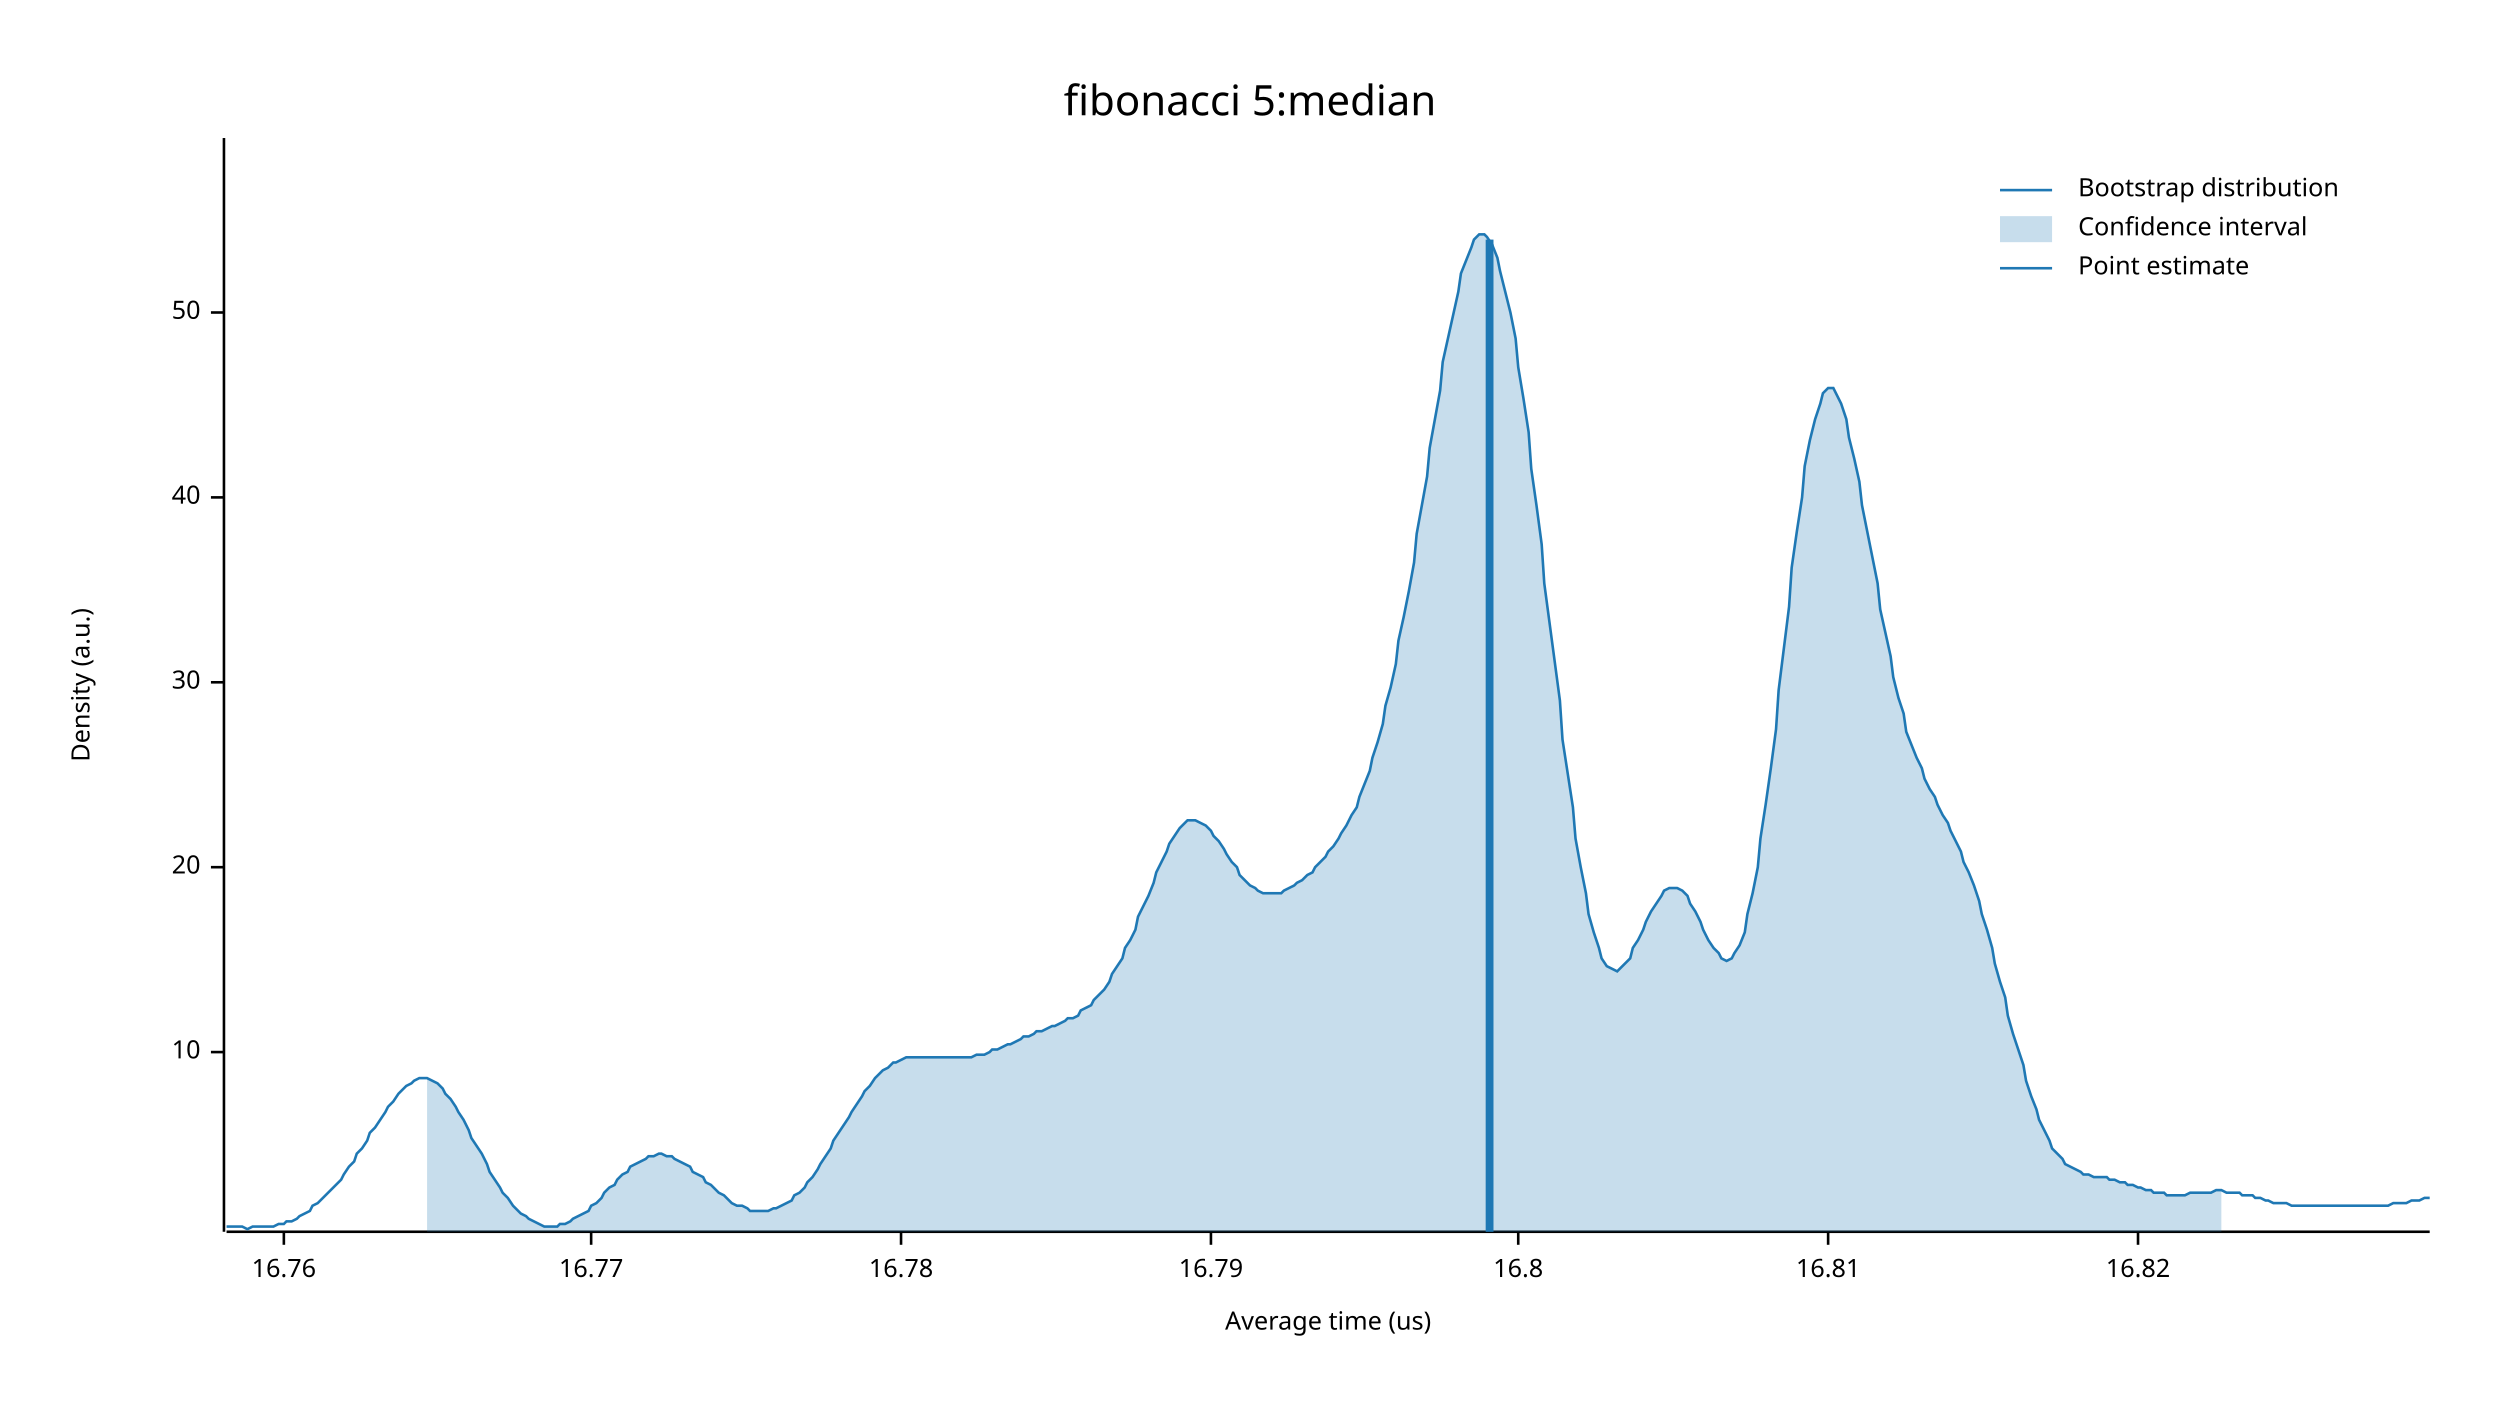
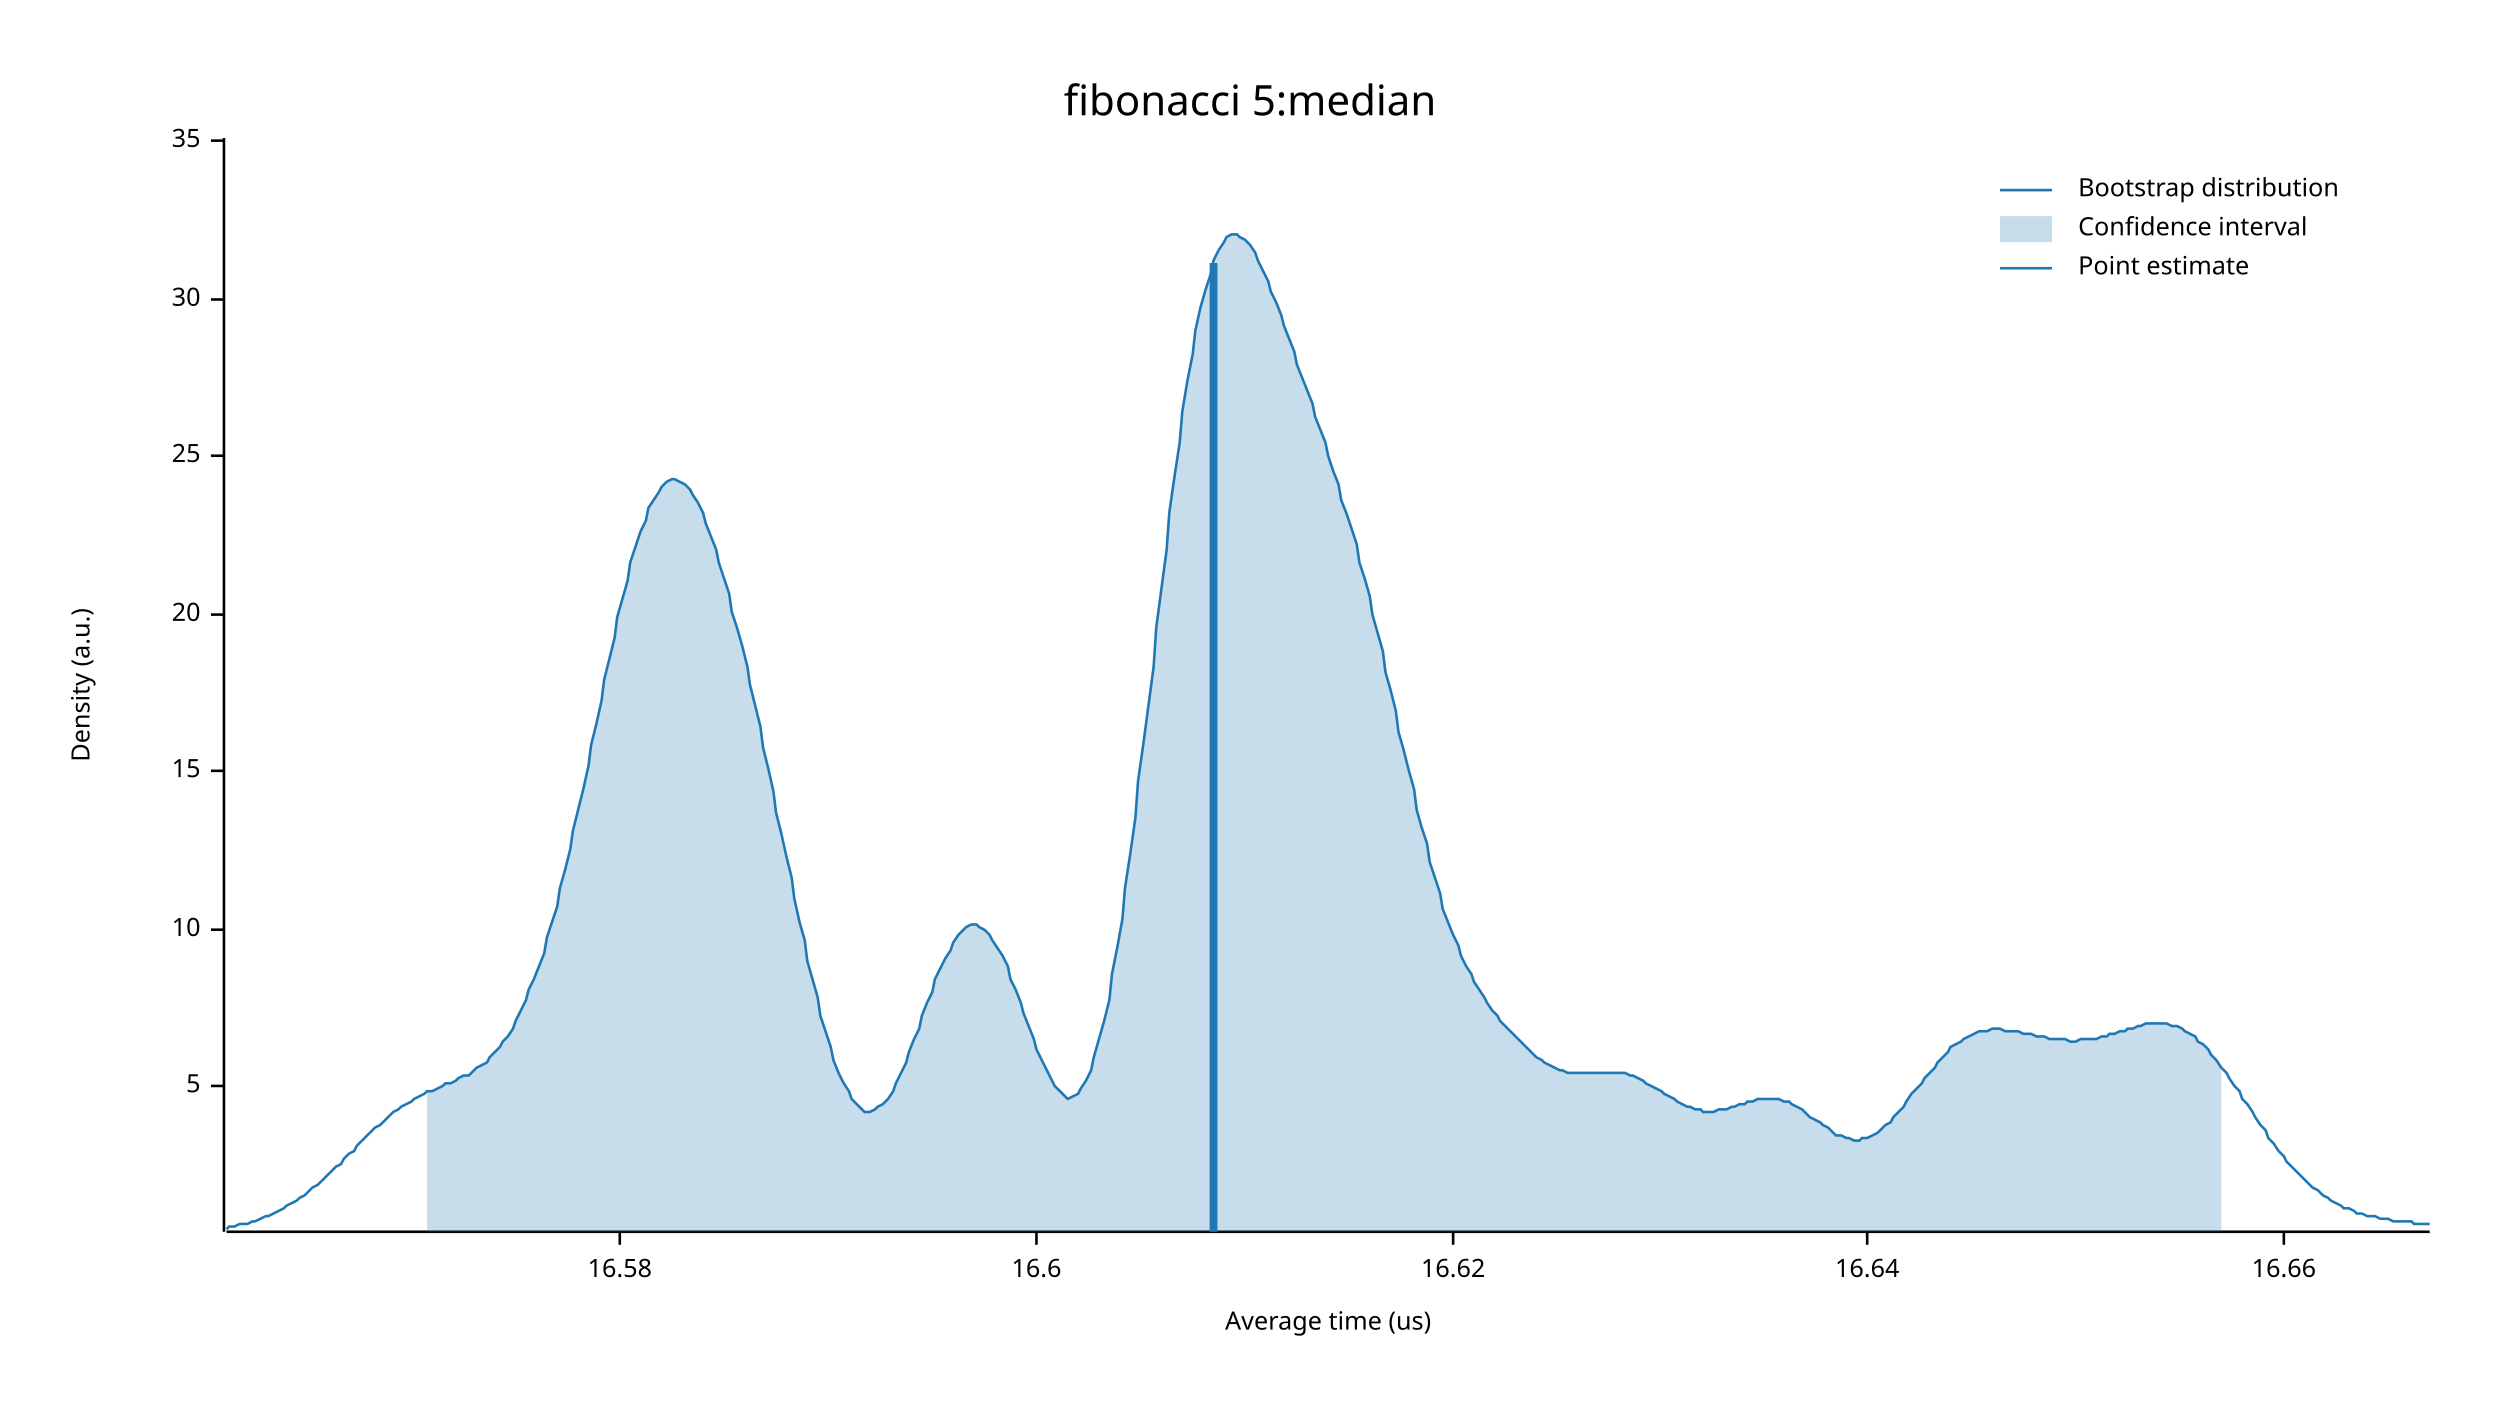
<svg xmlns="http://www.w3.org/2000/svg" width="960" height="540">
  <text x="480" y="32" dy="0.76em" text-anchor="middle" font-family="sans-serif" font-size="16.129" opacity="1" fill="#000000">
fibonacci 5:median
</text>
  <text x="27" y="263" dy="0.76em" text-anchor="middle" font-family="sans-serif" font-size="9.677" opacity="1" fill="#000000" transform="rotate(270, 27, 263)">
Density (a.u.)
</text>
  <text x="510" y="513" dy="-0.5ex" text-anchor="middle" font-family="sans-serif" font-size="9.677" opacity="1" fill="#000000">
Average time (us)
</text>
  <polyline fill="none" opacity="1" stroke="#000000" stroke-width="1" points="86,53 86,473 " />
-   <text x="77" y="404" dy="0.5ex" text-anchor="end" font-family="sans-serif" font-size="9.677" opacity="1" fill="#000000">
+   <text x="77" y="417" dy="0.5ex" text-anchor="end" font-family="sans-serif" font-size="9.677" opacity="1" fill="#000000">
+ 5
+ </text>
+   <polyline fill="none" opacity="1" stroke="#000000" stroke-width="1" points="81,417 86,417 " />
+   <text x="77" y="357" dy="0.5ex" text-anchor="end" font-family="sans-serif" font-size="9.677" opacity="1" fill="#000000">
10
</text>
-   <polyline fill="none" opacity="1" stroke="#000000" stroke-width="1" points="81,404 86,404 " />
-   <text x="77" y="333" dy="0.5ex" text-anchor="end" font-family="sans-serif" font-size="9.677" opacity="1" fill="#000000">
+   <polyline fill="none" opacity="1" stroke="#000000" stroke-width="1" points="81,357 86,357 " />
+   <text x="77" y="296" dy="0.5ex" text-anchor="end" font-family="sans-serif" font-size="9.677" opacity="1" fill="#000000">
+ 15
+ </text>
+   <polyline fill="none" opacity="1" stroke="#000000" stroke-width="1" points="81,296 86,296 " />
+   <text x="77" y="236" dy="0.5ex" text-anchor="end" font-family="sans-serif" font-size="9.677" opacity="1" fill="#000000">
20
</text>
-   <polyline fill="none" opacity="1" stroke="#000000" stroke-width="1" points="81,333 86,333 " />
-   <text x="77" y="262" dy="0.5ex" text-anchor="end" font-family="sans-serif" font-size="9.677" opacity="1" fill="#000000">
+   <polyline fill="none" opacity="1" stroke="#000000" stroke-width="1" points="81,236 86,236 " />
+   <text x="77" y="175" dy="0.5ex" text-anchor="end" font-family="sans-serif" font-size="9.677" opacity="1" fill="#000000">
+ 25
+ </text>
+   <polyline fill="none" opacity="1" stroke="#000000" stroke-width="1" points="81,175 86,175 " />
+   <text x="77" y="115" dy="0.5ex" text-anchor="end" font-family="sans-serif" font-size="9.677" opacity="1" fill="#000000">
30
</text>
-   <polyline fill="none" opacity="1" stroke="#000000" stroke-width="1" points="81,262 86,262 " />
-   <text x="77" y="191" dy="0.5ex" text-anchor="end" font-family="sans-serif" font-size="9.677" opacity="1" fill="#000000">
- 40
+   <polyline fill="none" opacity="1" stroke="#000000" stroke-width="1" points="81,115 86,115 " />
+   <text x="77" y="54" dy="0.5ex" text-anchor="end" font-family="sans-serif" font-size="9.677" opacity="1" fill="#000000">
+ 35
</text>
-   <polyline fill="none" opacity="1" stroke="#000000" stroke-width="1" points="81,191 86,191 " />
-   <text x="77" y="120" dy="0.5ex" text-anchor="end" font-family="sans-serif" font-size="9.677" opacity="1" fill="#000000">
- 50
+   <polyline fill="none" opacity="1" stroke="#000000" stroke-width="1" points="81,54 86,54 " />
+   <polyline fill="none" opacity="1" stroke="#000000" stroke-width="1" points="87,473 933,473 " />
+   <text x="238" y="483" dy="0.76em" text-anchor="middle" font-family="sans-serif" font-size="9.677" opacity="1" fill="#000000">
+ 16.58
</text>
-   <polyline fill="none" opacity="1" stroke="#000000" stroke-width="1" points="81,120 86,120 " />
-   <polyline fill="none" opacity="1" stroke="#000000" stroke-width="1" points="87,473 933,473 " />
-   <text x="109" y="483" dy="0.76em" text-anchor="middle" font-family="sans-serif" font-size="9.677" opacity="1" fill="#000000">
- 16.76
+   <polyline fill="none" opacity="1" stroke="#000000" stroke-width="1" points="238,473 238,478 " />
+   <text x="398" y="483" dy="0.76em" text-anchor="middle" font-family="sans-serif" font-size="9.677" opacity="1" fill="#000000">
+ 16.6
</text>
-   <polyline fill="none" opacity="1" stroke="#000000" stroke-width="1" points="109,473 109,478 " />
-   <text x="227" y="483" dy="0.76em" text-anchor="middle" font-family="sans-serif" font-size="9.677" opacity="1" fill="#000000">
- 16.77
+   <polyline fill="none" opacity="1" stroke="#000000" stroke-width="1" points="398,473 398,478 " />
+   <text x="558" y="483" dy="0.76em" text-anchor="middle" font-family="sans-serif" font-size="9.677" opacity="1" fill="#000000">
+ 16.62
</text>
-   <polyline fill="none" opacity="1" stroke="#000000" stroke-width="1" points="227,473 227,478 " />
-   <text x="346" y="483" dy="0.76em" text-anchor="middle" font-family="sans-serif" font-size="9.677" opacity="1" fill="#000000">
- 16.78
+   <polyline fill="none" opacity="1" stroke="#000000" stroke-width="1" points="558,473 558,478 " />
+   <text x="717" y="483" dy="0.76em" text-anchor="middle" font-family="sans-serif" font-size="9.677" opacity="1" fill="#000000">
+ 16.64
</text>
-   <polyline fill="none" opacity="1" stroke="#000000" stroke-width="1" points="346,473 346,478 " />
-   <text x="465" y="483" dy="0.76em" text-anchor="middle" font-family="sans-serif" font-size="9.677" opacity="1" fill="#000000">
- 16.79
+   <polyline fill="none" opacity="1" stroke="#000000" stroke-width="1" points="717,473 717,478 " />
+   <text x="877" y="483" dy="0.76em" text-anchor="middle" font-family="sans-serif" font-size="9.677" opacity="1" fill="#000000">
+ 16.66
</text>
-   <polyline fill="none" opacity="1" stroke="#000000" stroke-width="1" points="465,473 465,478 " />
-   <text x="583" y="483" dy="0.76em" text-anchor="middle" font-family="sans-serif" font-size="9.677" opacity="1" fill="#000000">
- 16.8
- </text>
-   <polyline fill="none" opacity="1" stroke="#000000" stroke-width="1" points="583,473 583,478 " />
-   <text x="702" y="483" dy="0.76em" text-anchor="middle" font-family="sans-serif" font-size="9.677" opacity="1" fill="#000000">
- 16.81
- </text>
-   <polyline fill="none" opacity="1" stroke="#000000" stroke-width="1" points="702,473 702,478 " />
-   <text x="821" y="483" dy="0.76em" text-anchor="middle" font-family="sans-serif" font-size="9.677" opacity="1" fill="#000000">
- 16.82
- </text>
-   <polyline fill="none" opacity="1" stroke="#000000" stroke-width="1" points="821,473 821,478 " />
-   <polyline fill="none" opacity="1" stroke="#1F78B4" stroke-width="1" points="87,471 88,471 90,471 92,471 93,471 95,472 97,471 98,471 100,471 102,471 103,471 105,471 107,470 109,470 110,469 112,469 114,468 115,467 117,466 119,465 120,463 122,462 124,460 125,459 127,457 129,455 131,453 132,451 134,448 136,446 137,443 139,441 141,438 142,435 144,433 146,430 148,427 149,425 151,423 153,420 154,419 156,417 158,416 159,415 161,414 163,414 164,414 166,415 168,416 170,418 171,420 173,422 175,425 176,427 178,430 180,434 181,437 183,440 185,443 187,447 188,450 190,453 192,456 193,458 195,460 197,463 198,464 200,466 202,467 203,468 205,469 207,470 209,471 210,471 212,471 214,471 215,470 217,470 219,469 220,468 222,467 224,466 226,465 227,463 229,462 231,460 232,458 234,456 236,455 237,453 239,451 241,450 242,448 244,447 246,446 248,445 249,444 251,444 253,443 254,443 256,444 258,444 259,445 261,446 263,447 265,448 266,450 268,451 270,452 271,454 273,455 275,457 276,458 278,459 280,461 281,462 283,463 285,463 287,464 288,465 290,465 292,465 293,465 295,465 297,464 298,464 300,463 302,462 304,461 305,459 307,458 309,456 310,454 312,452 314,449 315,447 317,444 319,441 320,438 322,435 324,432 326,429 327,427 329,424 331,421 332,419 334,417 336,414 337,413 339,411 341,410 343,408 344,408 346,407 348,406 349,406 351,406 353,406 354,406 356,406 358,406 359,406 361,406 363,406 365,406 366,406 368,406 370,406 371,406 373,406 375,405 376,405 378,405 380,404 381,403 383,403 385,402 387,401 388,401 390,400 392,399 393,398 395,398 397,397 398,396 400,396 402,395 404,394 405,394 407,393 409,392 410,391 412,391 414,390 415,388 417,387 419,386 420,384 422,382 424,380 426,377 427,374 429,371 431,368 432,364 434,361 436,357 437,352 439,348 441,344 443,339 444,335 446,331 448,327 449,324 451,321 453,318 454,317 456,315 458,315 459,315 461,316 463,317 465,319 466,321 468,323 470,326 471,328 473,331 475,333 476,336 478,338 480,340 482,341 483,342 485,343 487,343 488,343 490,343 492,343 493,342 495,341 497,340 498,339 500,338 502,336 504,335 505,333 507,331 509,329 510,327 512,325 514,322 515,320 517,317 519,313 521,310 522,306 524,301 526,296 527,291 529,285 531,278 532,271 534,264 536,255 537,246 539,237 541,227 543,216 544,205 546,194 548,183 549,172 551,161 553,150 554,139 556,130 558,121 560,112 561,105 563,100 565,95 566,92 568,90 570,90 571,91 573,94 575,99 576,104 578,112 580,120 582,130 583,141 585,153 587,166 588,180 590,194 592,209 593,224 595,239 597,254 599,269 600,284 602,297 604,310 605,322 607,333 609,343 610,351 612,358 614,364 615,368 617,371 619,372 621,373 622,372 624,370 626,368 627,364 629,361 631,357 632,354 634,350 636,347 638,344 639,342 641,341 643,341 644,341 646,342 648,344 649,347 651,350 653,354 654,357 656,361 658,364 660,366 661,368 663,369 665,368 666,366 668,363 670,358 671,351 673,343 675,333 676,322 678,309 680,295 682,280 683,265 685,249 687,233 688,218 690,204 692,191 693,179 695,169 697,161 699,155 700,151 702,149 704,149 705,151 707,155 709,161 710,168 712,176 714,185 715,194 717,204 719,214 721,224 722,234 724,243 726,252 727,260 729,268 731,274 732,281 734,286 736,291 738,295 739,299 741,303 743,306 744,309 746,313 748,316 749,319 751,323 753,327 754,331 756,335 758,340 760,346 761,351 763,357 765,364 766,370 768,377 770,383 771,390 773,397 775,403 777,409 778,415 780,421 782,426 783,430 785,434 787,438 788,441 790,443 792,445 793,447 795,448 797,449 799,450 800,451 802,451 804,452 805,452 807,452 809,452 810,453 812,453 814,454 816,454 817,455 819,455 821,456 822,456 824,457 826,457 827,458 829,458 831,458 832,459 834,459 836,459 838,459 839,459 841,458 843,458 844,458 846,458 848,458 849,458 851,457 853,457 855,458 856,458 858,458 860,458 861,459 863,459 865,459 866,460 868,460 870,461 871,461 873,462 875,462 877,462 878,462 880,463 882,463 883,463 885,463 887,463 888,463 890,463 892,463 894,463 895,463 897,463 899,463 900,463 902,463 904,463 905,463 907,463 909,463 910,463 912,463 914,463 916,463 917,463 919,462 921,462 922,462 924,462 926,461 927,461 929,461 931,460 933,460 " />
-   <polygon opacity="0.25" fill="#1F78B4" points="164,414 166,415 168,416 170,418 171,420 173,422 175,425 176,427 178,430 180,434 181,437 183,440 185,443 187,447 188,450 190,453 192,456 193,458 195,460 197,463 198,464 200,466 202,467 203,468 205,469 207,470 209,471 210,471 212,471 214,471 215,470 217,470 219,469 220,468 222,467 224,466 226,465 227,463 229,462 231,460 232,458 234,456 236,455 237,453 239,451 241,450 242,448 244,447 246,446 248,445 249,444 251,444 253,443 254,443 256,444 258,444 259,445 261,446 263,447 265,448 266,450 268,451 270,452 271,454 273,455 275,457 276,458 278,459 280,461 281,462 283,463 285,463 287,464 288,465 290,465 292,465 293,465 295,465 297,464 298,464 300,463 302,462 304,461 305,459 307,458 309,456 310,454 312,452 314,449 315,447 317,444 319,441 320,438 322,435 324,432 326,429 327,427 329,424 331,421 332,419 334,417 336,414 337,413 339,411 341,410 343,408 344,408 346,407 348,406 349,406 351,406 353,406 354,406 356,406 358,406 359,406 361,406 363,406 365,406 366,406 368,406 370,406 371,406 373,406 375,405 376,405 378,405 380,404 381,403 383,403 385,402 387,401 388,401 390,400 392,399 393,398 395,398 397,397 398,396 400,396 402,395 404,394 405,394 407,393 409,392 410,391 412,391 414,390 415,388 417,387 419,386 420,384 422,382 424,380 426,377 427,374 429,371 431,368 432,364 434,361 436,357 437,352 439,348 441,344 443,339 444,335 446,331 448,327 449,324 451,321 453,318 454,317 456,315 458,315 459,315 461,316 463,317 465,319 466,321 468,323 470,326 471,328 473,331 475,333 476,336 478,338 480,340 482,341 483,342 485,343 487,343 488,343 490,343 492,343 493,342 495,341 497,340 498,339 500,338 502,336 504,335 505,333 507,331 509,329 510,327 512,325 514,322 515,320 517,317 519,313 521,310 522,306 524,301 526,296 527,291 529,285 531,278 532,271 534,264 536,255 537,246 539,237 541,227 543,216 544,205 546,194 548,183 549,172 551,161 553,150 554,139 556,130 558,121 560,112 561,105 563,100 565,95 566,92 568,90 570,90 571,91 573,94 575,99 576,104 578,112 580,120 582,130 583,141 585,153 587,166 588,180 590,194 592,209 593,224 595,239 597,254 599,269 600,284 602,297 604,310 605,322 607,333 609,343 610,351 612,358 614,364 615,368 617,371 619,372 621,373 622,372 624,370 626,368 627,364 629,361 631,357 632,354 634,350 636,347 638,344 639,342 641,341 643,341 644,341 646,342 648,344 649,347 651,350 653,354 654,357 656,361 658,364 660,366 661,368 663,369 665,368 666,366 668,363 670,358 671,351 673,343 675,333 676,322 678,309 680,295 682,280 683,265 685,249 687,233 688,218 690,204 692,191 693,179 695,169 697,161 699,155 700,151 702,149 704,149 705,151 707,155 709,161 710,168 712,176 714,185 715,194 717,204 719,214 721,224 722,234 724,243 726,252 727,260 729,268 731,274 732,281 734,286 736,291 738,295 739,299 741,303 743,306 744,309 746,313 748,316 749,319 751,323 753,327 754,331 756,335 758,340 760,346 761,351 763,357 765,364 766,370 768,377 770,383 771,390 773,397 775,403 777,409 778,415 780,421 782,426 783,430 785,434 787,438 788,441 790,443 792,445 793,447 795,448 797,449 799,450 800,451 802,451 804,452 805,452 807,452 809,452 810,453 812,453 814,454 816,454 817,455 819,455 821,456 822,456 824,457 826,457 827,458 829,458 831,458 832,459 834,459 836,459 838,459 839,459 841,458 843,458 844,458 846,458 848,458 849,458 851,457 853,457 853,473 164,473 " />
-   <polyline fill="none" opacity="1" stroke="#1F78B4" stroke-width="3" points="572,473 572,92 " />
+   <polyline fill="none" opacity="1" stroke="#000000" stroke-width="1" points="877,473 877,478 " />
+   <polyline fill="none" opacity="1" stroke="#1F78B4" stroke-width="1" points="87,472 88,471 90,471 92,470 93,470 95,470 97,469 98,469 100,468 102,467 103,467 105,466 107,465 109,464 110,463 112,462 114,461 115,460 117,459 119,457 120,456 122,455 124,453 125,452 127,450 129,448 131,447 132,445 134,443 136,442 137,440 139,438 141,436 142,435 144,433 146,432 148,430 149,429 151,427 153,426 154,425 156,424 158,423 159,422 161,421 163,420 164,419 166,419 168,418 170,417 171,416 173,416 175,415 176,414 178,413 180,413 181,412 183,410 185,409 187,408 188,406 190,404 192,402 193,400 195,398 197,395 198,392 200,388 202,384 203,380 205,376 207,371 209,366 210,360 212,354 214,348 215,341 217,334 219,326 220,319 222,311 224,303 226,294 227,286 229,278 231,269 232,261 234,253 236,245 237,237 239,230 241,223 242,216 244,210 246,204 248,200 249,195 251,192 253,189 254,187 256,185 258,184 259,184 261,185 263,186 265,188 266,190 268,193 270,197 271,201 273,206 275,211 276,216 278,222 280,228 281,235 283,241 285,248 287,256 288,263 290,271 292,279 293,287 295,295 297,304 298,312 300,320 302,329 304,337 305,345 307,354 309,361 310,369 312,376 314,383 315,390 317,396 319,402 320,407 322,412 324,416 326,419 327,422 329,424 331,426 332,427 334,427 336,426 337,425 339,424 341,422 343,419 344,416 346,412 348,408 349,404 351,399 353,395 354,390 356,385 358,381 359,376 361,372 363,368 365,365 366,362 368,359 370,357 371,356 373,355 375,355 376,356 378,357 380,359 381,361 383,364 385,367 387,371 388,376 390,380 392,385 393,389 395,394 397,399 398,403 400,407 402,411 404,415 405,417 407,419 409,421 410,422 412,421 414,420 415,418 417,415 419,411 420,406 422,399 424,392 426,384 427,374 429,364 431,353 432,341 434,328 436,314 437,300 439,286 441,271 443,256 444,241 446,226 448,211 449,197 451,183 453,170 454,158 456,146 458,136 459,127 461,118 463,111 465,105 466,100 468,96 470,93 471,91 473,90 475,90 476,91 478,92 480,94 482,97 483,100 485,104 487,108 488,112 490,116 492,121 493,125 495,130 497,135 498,140 500,145 502,150 504,155 505,160 507,165 509,170 510,175 512,181 514,186 515,192 517,197 519,203 521,209 522,216 524,222 526,229 527,236 529,243 531,250 532,258 534,265 536,273 537,281 539,288 541,296 543,303 544,311 546,318 548,324 549,331 551,337 553,343 554,349 556,354 558,359 560,363 561,367 563,371 565,374 566,377 568,380 570,383 571,385 573,388 575,390 576,392 578,394 580,396 582,398 583,399 585,401 587,403 588,404 590,406 592,407 593,408 595,409 597,410 599,411 600,411 602,412 604,412 605,412 607,412 609,412 610,412 612,412 614,412 615,412 617,412 619,412 621,412 622,412 624,412 626,413 627,413 629,414 631,415 632,416 634,417 636,418 638,419 639,420 641,421 643,422 644,423 646,424 648,425 649,425 651,426 653,426 654,427 656,427 658,427 660,426 661,426 663,426 665,425 666,425 668,424 670,424 671,423 673,423 675,422 676,422 678,422 680,422 682,422 683,422 685,423 687,423 688,424 690,425 692,426 693,427 695,429 697,430 699,431 700,432 702,433 704,435 705,436 707,436 709,437 710,437 712,438 714,438 715,437 717,437 719,436 721,435 722,434 724,432 726,431 727,429 729,427 731,425 732,423 734,420 736,418 738,416 739,414 741,412 743,410 744,408 746,406 748,404 749,402 751,401 753,400 754,399 756,398 758,397 760,396 761,396 763,396 765,395 766,395 768,395 770,396 771,396 773,396 775,396 777,397 778,397 780,397 782,398 783,398 785,398 787,399 788,399 790,399 792,399 793,399 795,400 797,400 799,399 800,399 802,399 804,399 805,399 807,398 809,398 810,397 812,397 814,396 816,396 817,395 819,395 821,394 822,394 824,393 826,393 827,393 829,393 831,393 832,393 834,394 836,394 838,395 839,396 841,397 843,398 844,400 846,401 848,403 849,405 851,407 853,410 855,412 856,414 858,417 860,419 861,422 863,424 865,427 866,429 868,432 870,434 871,437 873,439 875,442 877,444 878,446 880,448 882,450 883,451 885,453 887,455 888,456 890,457 892,459 894,460 895,461 897,462 899,463 900,464 902,464 904,465 905,466 907,466 909,467 910,467 912,467 914,468 916,468 917,468 919,469 921,469 922,469 924,469 926,469 927,470 929,470 931,470 933,470 " />
+   <polygon opacity="0.25" fill="#1F78B4" points="164,419 166,419 168,418 170,417 171,416 173,416 175,415 176,414 178,413 180,413 181,412 183,410 185,409 187,408 188,406 190,404 192,402 193,400 195,398 197,395 198,392 200,388 202,384 203,380 205,376 207,371 209,366 210,360 212,354 214,348 215,341 217,334 219,326 220,319 222,311 224,303 226,294 227,286 229,278 231,269 232,261 234,253 236,245 237,237 239,230 241,223 242,216 244,210 246,204 248,200 249,195 251,192 253,189 254,187 256,185 258,184 259,184 261,185 263,186 265,188 266,190 268,193 270,197 271,201 273,206 275,211 276,216 278,222 280,228 281,235 283,241 285,248 287,256 288,263 290,271 292,279 293,287 295,295 297,304 298,312 300,320 302,329 304,337 305,345 307,354 309,361 310,369 312,376 314,383 315,390 317,396 319,402 320,407 322,412 324,416 326,419 327,422 329,424 331,426 332,427 334,427 336,426 337,425 339,424 341,422 343,419 344,416 346,412 348,408 349,404 351,399 353,395 354,390 356,385 358,381 359,376 361,372 363,368 365,365 366,362 368,359 370,357 371,356 373,355 375,355 376,356 378,357 380,359 381,361 383,364 385,367 387,371 388,376 390,380 392,385 393,389 395,394 397,399 398,403 400,407 402,411 404,415 405,417 407,419 409,421 410,422 412,421 414,420 415,418 417,415 419,411 420,406 422,399 424,392 426,384 427,374 429,364 431,353 432,341 434,328 436,314 437,300 439,286 441,271 443,256 444,241 446,226 448,211 449,197 451,183 453,170 454,158 456,146 458,136 459,127 461,118 463,111 465,105 466,100 468,96 470,93 471,91 473,90 475,90 476,91 478,92 480,94 482,97 483,100 485,104 487,108 488,112 490,116 492,121 493,125 495,130 497,135 498,140 500,145 502,150 504,155 505,160 507,165 509,170 510,175 512,181 514,186 515,192 517,197 519,203 521,209 522,216 524,222 526,229 527,236 529,243 531,250 532,258 534,265 536,273 537,281 539,288 541,296 543,303 544,311 546,318 548,324 549,331 551,337 553,343 554,349 556,354 558,359 560,363 561,367 563,371 565,374 566,377 568,380 570,383 571,385 573,388 575,390 576,392 578,394 580,396 582,398 583,399 585,401 587,403 588,404 590,406 592,407 593,408 595,409 597,410 599,411 600,411 602,412 604,412 605,412 607,412 609,412 610,412 612,412 614,412 615,412 617,412 619,412 621,412 622,412 624,412 626,413 627,413 629,414 631,415 632,416 634,417 636,418 638,419 639,420 641,421 643,422 644,423 646,424 648,425 649,425 651,426 653,426 654,427 656,427 658,427 660,426 661,426 663,426 665,425 666,425 668,424 670,424 671,423 673,423 675,422 676,422 678,422 680,422 682,422 683,422 685,423 687,423 688,424 690,425 692,426 693,427 695,429 697,430 699,431 700,432 702,433 704,435 705,436 707,436 709,437 710,437 712,438 714,438 715,437 717,437 719,436 721,435 722,434 724,432 726,431 727,429 729,427 731,425 732,423 734,420 736,418 738,416 739,414 741,412 743,410 744,408 746,406 748,404 749,402 751,401 753,400 754,399 756,398 758,397 760,396 761,396 763,396 765,395 766,395 768,395 770,396 771,396 773,396 775,396 777,397 778,397 780,397 782,398 783,398 785,398 787,399 788,399 790,399 792,399 793,399 795,400 797,400 799,399 800,399 802,399 804,399 805,399 807,398 809,398 810,397 812,397 814,396 816,396 817,395 819,395 821,394 822,394 824,393 826,393 827,393 829,393 831,393 832,393 834,394 836,394 838,395 839,396 841,397 843,398 844,400 846,401 848,403 849,405 851,407 853,410 853,473 164,473 " />
+   <polyline fill="none" opacity="1" stroke="#1F78B4" stroke-width="3" points="466,473 466,101 " />
  <text x="798" y="68" dy="0.76em" text-anchor="start" font-family="sans-serif" font-size="9.677" opacity="1" fill="#000000">
Bootstrap distribution
</text>
  <text x="798" y="83" dy="0.76em" text-anchor="start" font-family="sans-serif" font-size="9.677" opacity="1" fill="#000000">
Confidence interval
</text>
  <text x="798" y="98" dy="0.76em" text-anchor="start" font-family="sans-serif" font-size="9.677" opacity="1" fill="#000000">
Point estimate
</text>
  <polyline fill="none" opacity="1" stroke="#1F78B4" stroke-width="1" points="768,73 788,73 " />
  <rect x="768" y="83" width="20" height="10" opacity="0.25" fill="#1F78B4" stroke="none" />
  <polyline fill="none" opacity="1" stroke="#1F78B4" stroke-width="1" points="768,103 788,103 " />
</svg>
